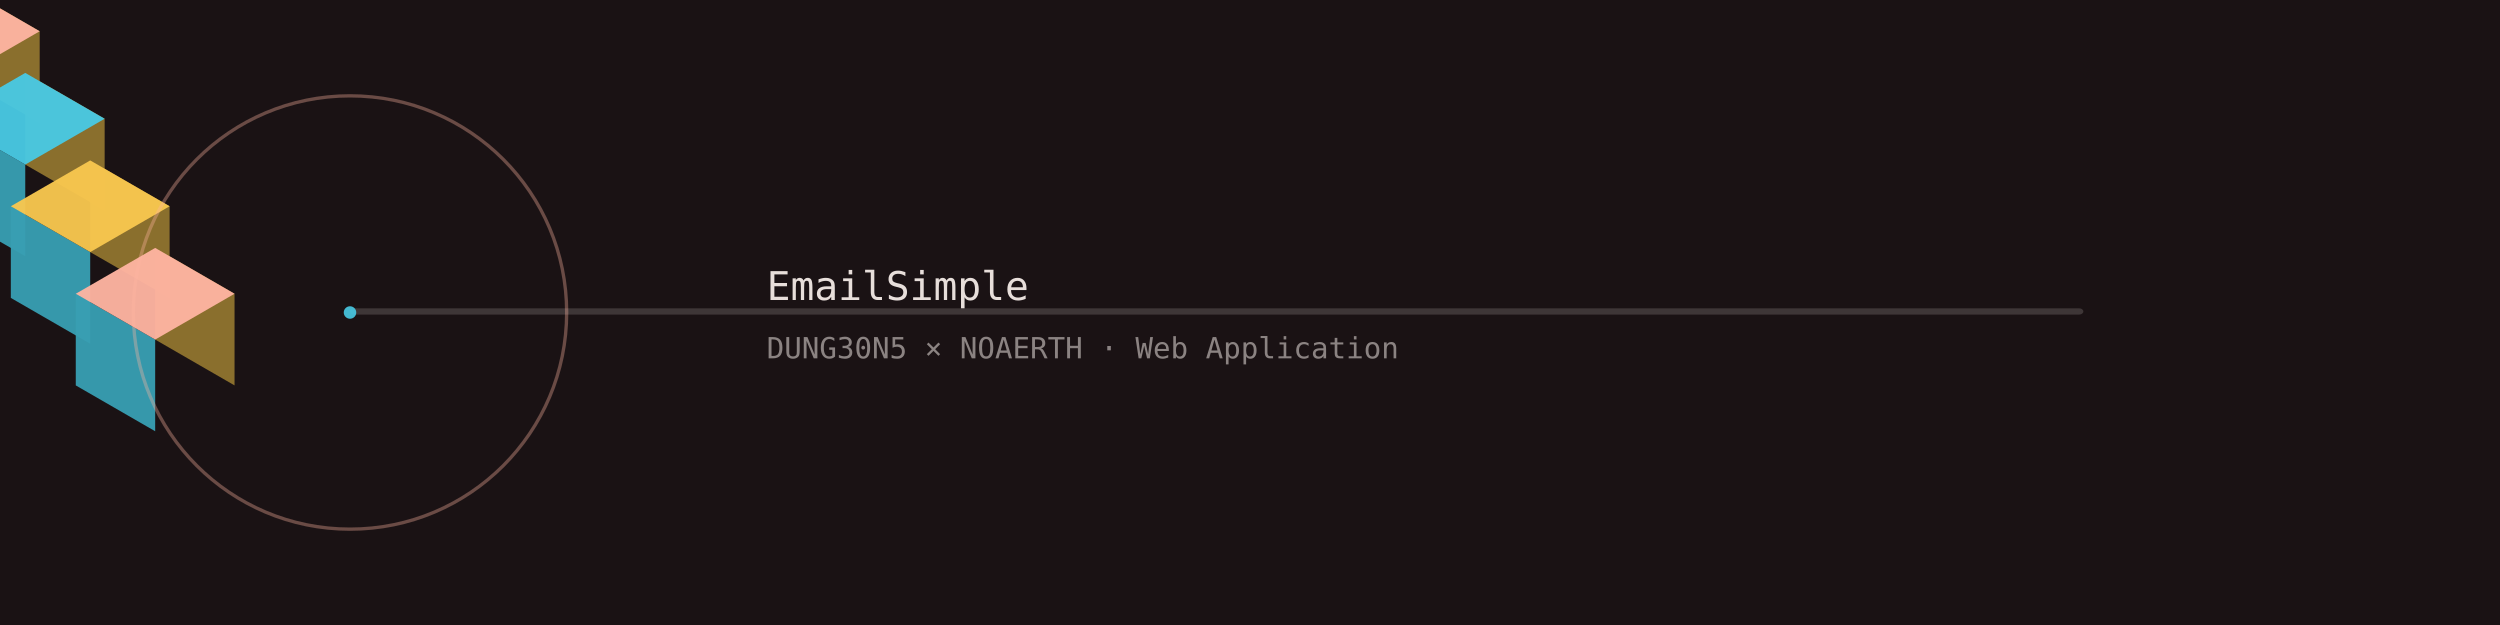
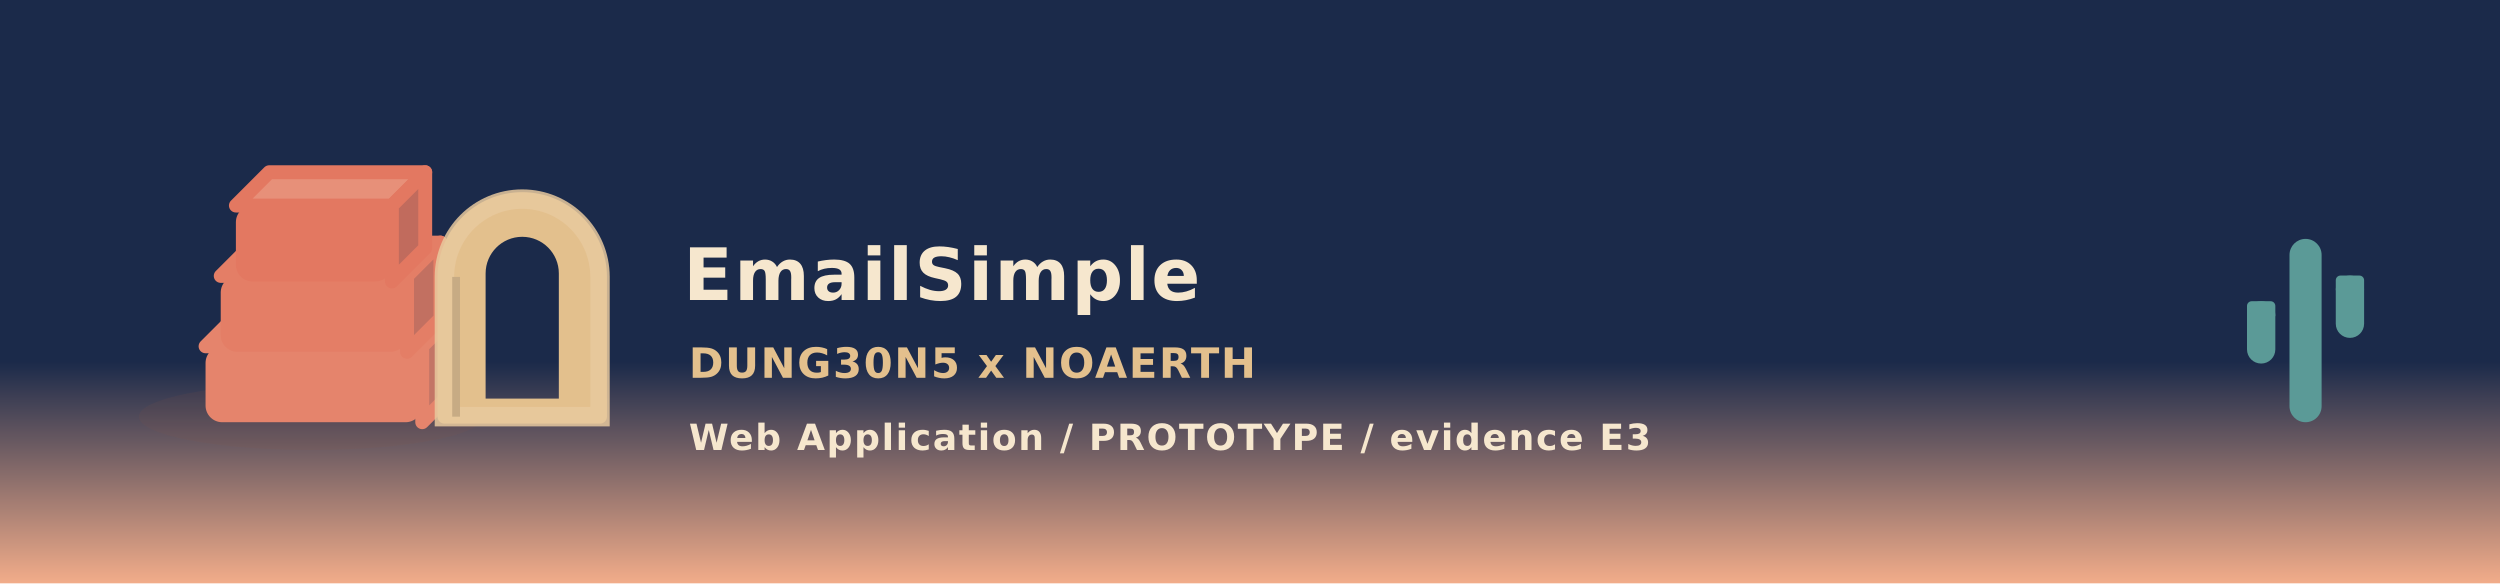
- <svg xmlns="http://www.w3.org/2000/svg" viewBox="0 0 1200 300" width="1200" height="300" role="img" aria-label="EmailSimple identity object">
-   <rect width="1200" height="300" fill="#1a1214" />
-   <defs>
-     <linearGradient id="gft" x1="0" y1="0" x2="1" y2="1">
-       <stop offset="0%" stop-color="#ffb4a2" />
-       <stop offset="100%" stop-color="#48cae4" />
-     </linearGradient>
-   </defs>
-   <rect x="168.00" y="148.00" width="832.00" height="3.00" rx="2.00" fill="rgba(253,244,240,0.160)" opacity="1.00" />
-   <polygon points="-19.05,37.00 19.05,59.00 19.05,15.00 -19.05,-7.00" fill="#90732e" opacity="0.95" />
-   <polygon points="-57.16,59.00 -19.05,81.00 -19.05,37.00 -57.16,15.00" fill="#389eb2" opacity="0.95" />
-   <polygon points="-19.05,-7.00 19.05,15.00 -19.05,37.00 -57.16,15.00" fill="#ffb4a2" opacity="0.95" />
-   <polygon points="12.12,79.00 50.23,101.00 50.23,57.00 12.12,35.00" fill="#90732e" opacity="0.95" />
-   <polygon points="-25.98,101.00 12.12,123.00 12.12,79.00 -25.98,57.00" fill="#389eb2" opacity="0.95" />
-   <polygon points="12.12,35.00 50.23,57.00 12.12,79.00 -25.98,57.00" fill="#48cae4" opacity="0.95" />
-   <polygon points="43.30,121.00 81.41,143.00 81.41,99.00 43.30,77.00" fill="#90732e" opacity="0.95" />
-   <polygon points="5.20,143.00 43.30,165.00 43.30,121.00 5.20,99.00" fill="#389eb2" opacity="0.95" />
-   <polygon points="43.30,77.00 81.41,99.00 43.30,121.00 5.20,99.00" fill="#f9c74f" opacity="0.95" />
-   <polygon points="74.48,163.00 112.58,185.00 112.58,141.00 74.48,119.00" fill="#90732e" opacity="0.95" />
-   <polygon points="36.37,185.00 74.48,207.00 74.48,163.00 36.37,141.00" fill="#389eb2" opacity="0.95" />
-   <polygon points="74.48,119.00 112.58,141.00 74.48,163.00 36.37,141.00" fill="#ffb4a2" opacity="0.95" />
+ <svg xmlns="http://www.w3.org/2000/svg" width="900" height="210" viewBox="0 0 900 210" role="img" aria-label="EmailSimple - identity object">
+   <linearGradient id="skyf" x1="0" y1="0" x2="0" y2="1">
+     <stop offset="0" stop-color="#1b2a4a" />
+     <stop offset="0.62" stop-color="#1b2a4a" />
+     <stop offset="1" stop-color="#f3ad8a" />
+   </linearGradient>
+   <rect width="900" height="210" fill="url(#skyf)" />
+   <rect x="0" y="352" width="900" height="-142" fill="#e3c08d" />
+   <rect x="0" y="352" width="900" height="3" fill="#e6c596" />
+   <ellipse cx="112" cy="150" rx="62" ry="12" fill="rgba(138,90,68,0.11)" />
  <g>
-     <circle cx="168.00" cy="150.00" r="104.00" fill="none" stroke="rgba(255,180,162,0.350)" stroke-width="1.60" opacity="1.00" />
-     <animate attributeName="opacity" values="0.25;1.0;0.25" dur="18.8s" begin="0s" repeatCount="indefinite" />
+     <path d="M74,124.67 L152,124.67 L164,112.67 L86,112.67 Z" fill="#e99a82" stroke="#e5846c" stroke-width="5" stroke-linejoin="round" />
+     <path d="M152,124.67 L164,112.67 L164,140 L152,152 Z" fill="#c37566" stroke="#e5846c" stroke-width="5" stroke-linejoin="round" />
+     <rect x="74" y="124.67" width="78" height="27.33" rx="6" fill="#e5846c" />
+     <path d="M79.46,99.33 L146.54,99.33 L158.54,87.33 L91.46,87.33 Z" fill="#e8957d" stroke="#e47e66" stroke-width="5" stroke-linejoin="round" />
+     <path d="M146.54,99.33 L158.54,87.33 L158.54,114.67 L146.54,126.67 Z" fill="#c27061" stroke="#e47e66" stroke-width="5" stroke-linejoin="round" />
+     <rect x="79.46" y="99.33" width="67.08" height="27.33" rx="6" fill="#e47e66" />
+     <path d="M84.92,74 L141.08,74 L153.08,62 L96.92,62 Z" fill="#e79079" stroke="#e37861" stroke-width="5" stroke-linejoin="round" />
+     <path d="M141.08,74 L153.08,62 L153.08,89.33 L141.08,101.33 Z" fill="#c16b5d" stroke="#e37861" stroke-width="5" stroke-linejoin="round" />
+     <rect x="84.92" y="74" width="56.16" height="27.33" rx="6" fill="#e37861" />
+     <animate attributeName="opacity" values="0.72;1;0.72" dur="6s" begin="0s" repeatCount="indefinite" />
  </g>
-   <circle cx="168" cy="150" r="3" fill="rgba(72,202,228,0.900)">
-     <animate attributeName="opacity" values="0.35;0.95;0.35" dur="18.8s" begin="0s" repeatCount="indefinite" />
-   </circle>
-   <text x="368" y="144" font-family="ui-monospace,Menlo,monospace" font-size="19" fill="rgba(253,244,240,0.900)">EmailSimple</text>
-   <text x="368" y="172" font-family="ui-monospace,Menlo,monospace" font-size="14" fill="rgba(253,244,240,0.500)">DUNG30N5 × NOAERTH · Web Application</text>
+   <path d="M160,150 L160,99.68 A28,28 0 0 1 216,99.68 L216,150 Z M172.32,146 L172.32,98.43 A15.68,15.68 0 0 1 203.68,98.43 L203.68,146 Z" fill="#e3c08d" fill-rule="evenodd" stroke="#e3c08d" stroke-width="5" stroke-linejoin="round" />
+   <path d="M160,150 L160,99.68 A28,28 0 0 1 216,99.68 L216,150 Z" fill="none" stroke="#e8c99d" stroke-width="7" stroke-linecap="round" opacity="0.85" />
+   <rect x="162.8" y="99.68" width="2.8" height="50.32" fill="#c7ab84" />
+   <text x="246" y="108" font-family="Verdana,DejaVu Sans,sans-serif" font-size="26" font-weight="700" letter-spacing="0.6" fill="#f6e7ce" text-anchor="start">EmailSimple</text>
+   <text x="248" y="136" font-family="Verdana,DejaVu Sans,sans-serif" font-size="15" font-weight="700" letter-spacing="0.6" fill="#e3c08d" text-anchor="start">DUNG30N5 x NOAERTH</text>
+   <text x="248" y="162" font-family="Verdana,DejaVu Sans,sans-serif" font-size="13" font-weight="700" letter-spacing="0.6" fill="#f6e7ce" text-anchor="start">Web Application  /  PROTOTYPE  /  evidence E3</text>
+   <rect x="824.22" y="86" width="11.56" height="66" rx="5.78" fill="#5b9a97" />
+   <rect x="808.92" y="108.44" width="10.2" height="22.44" rx="5.1" fill="#5b9a97" />
+   <rect x="808.92" y="108.44" width="10.2" height="6.6" rx="1.7" fill="#5b9a97" />
+   <rect x="840.88" y="99.2" width="10.2" height="22.44" rx="5.1" fill="#5b9a97" />
+   <rect x="840.88" y="99.2" width="10.2" height="6.6" rx="1.7" fill="#5b9a97" />
</svg>
